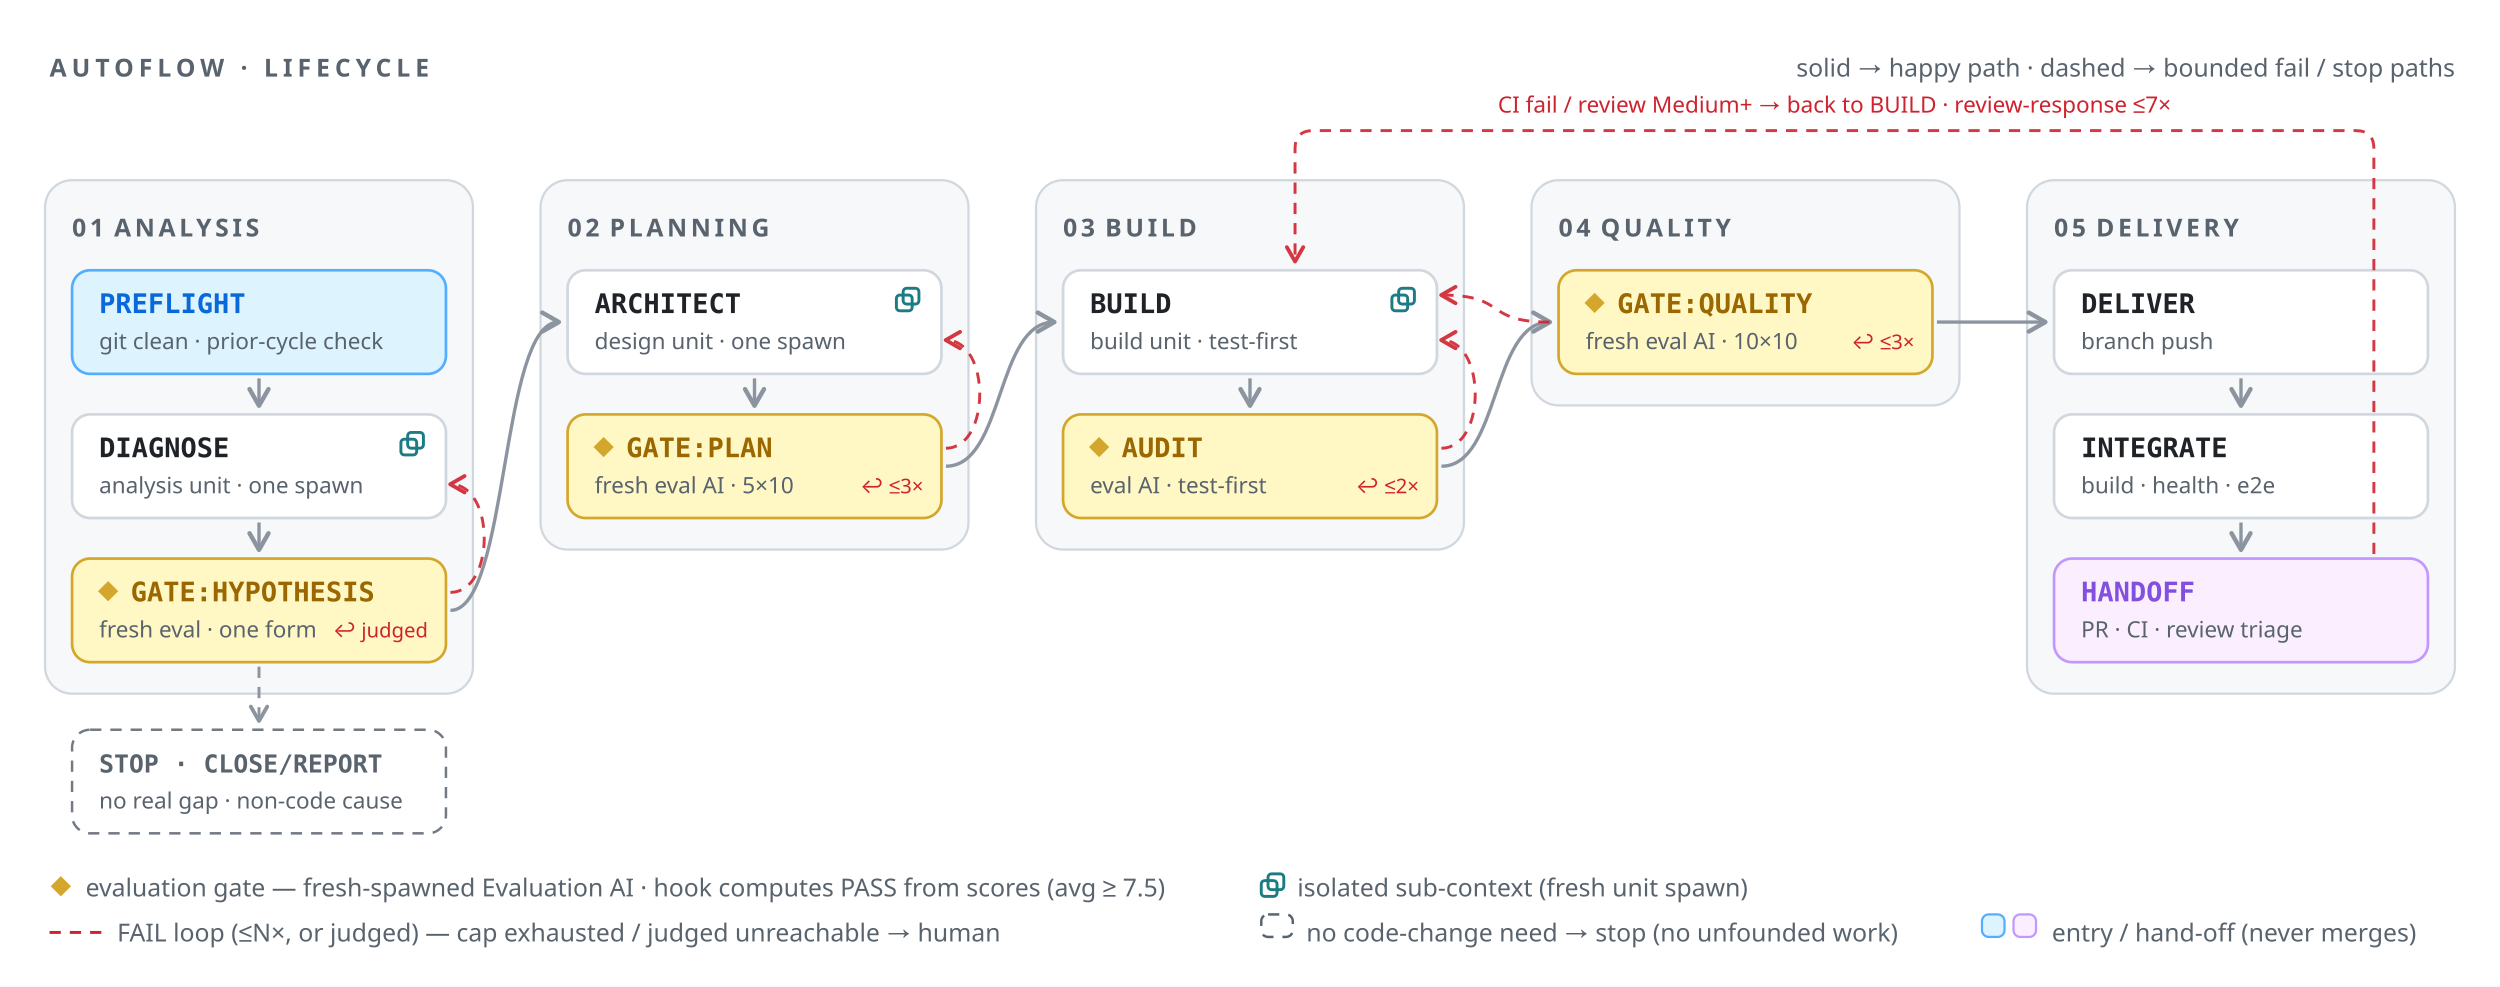
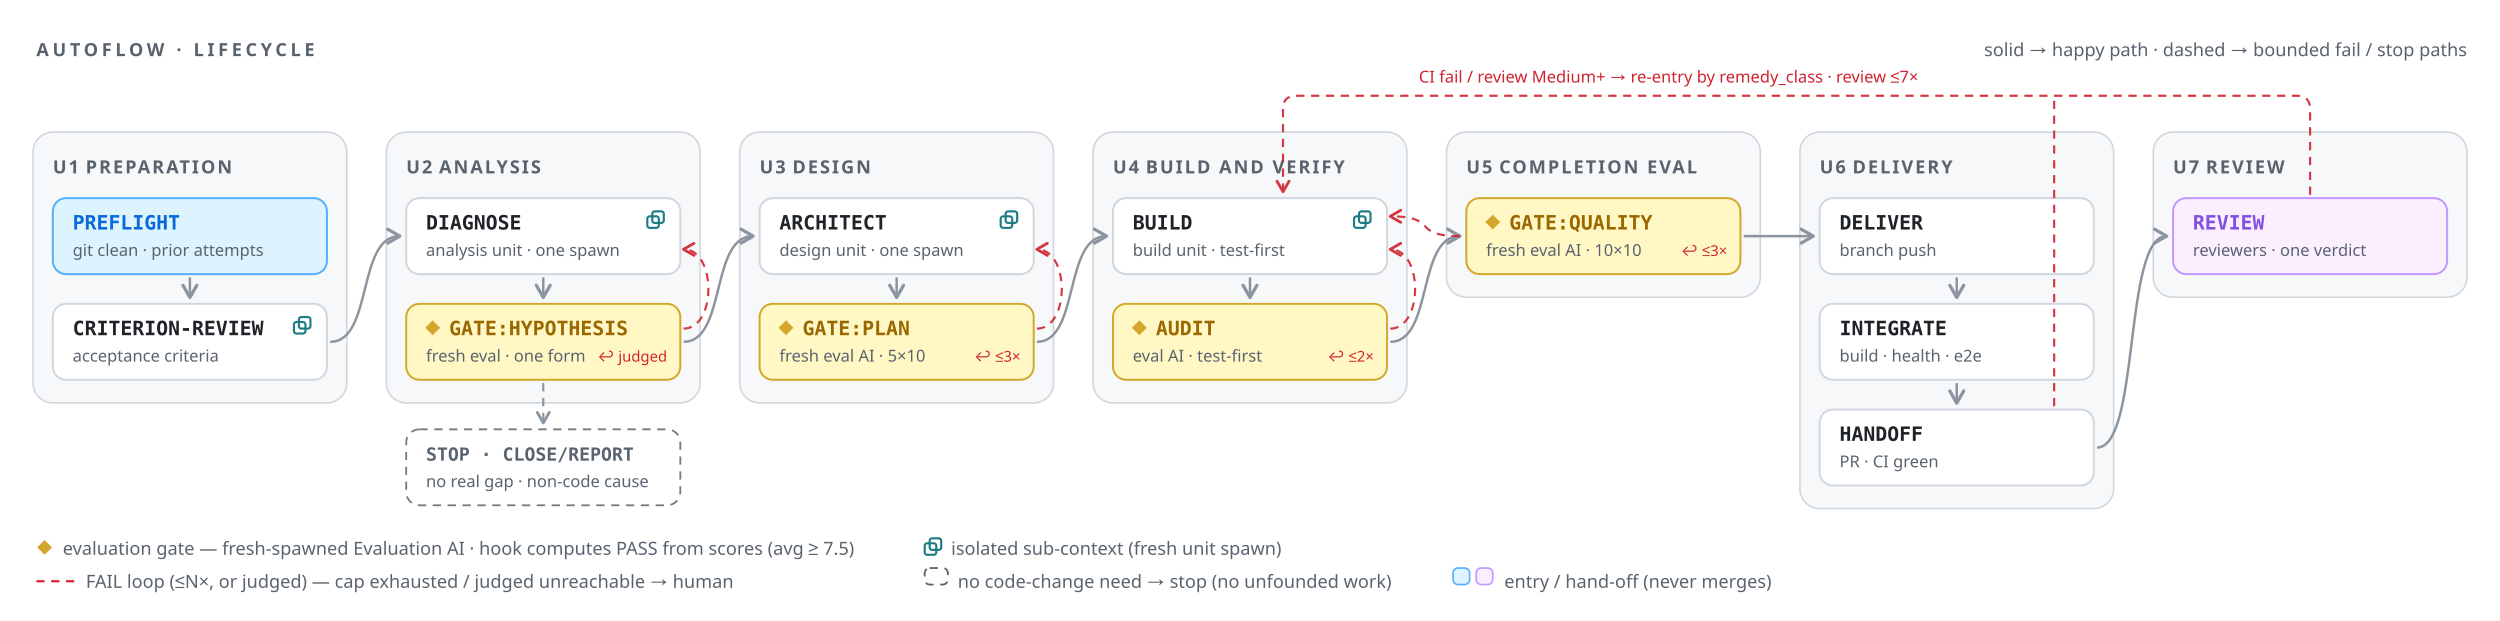
- <svg xmlns="http://www.w3.org/2000/svg" width="1110" height="438" viewBox="0 0 1110 438" role="img" aria-label="AutoFlow lifecycle with bounded fail loops and isolated sub-contexts">
+ <svg xmlns="http://www.w3.org/2000/svg" width="1514" height="376" viewBox="0 0 1514 376" role="img" aria-label="AutoFlow lifecycle with bounded fail loops and isolated sub-contexts">
  <defs>
    <marker id="arr" viewBox="0 0 8 8" refX="6.5" refY="4" markerWidth="7" markerHeight="7" orient="auto">
      <path d="M1,0.8 L6.6,4 L1,7.2" fill="none" stroke="#8c959f" stroke-width="1.5" stroke-linecap="round" stroke-linejoin="round" />
    </marker>
    <marker id="arrf" viewBox="0 0 8 8" refX="6.5" refY="4" markerWidth="7" markerHeight="7" orient="auto">
      <path d="M1,0.8 L6.6,4 L1,7.2" fill="none" stroke="#cf222e" stroke-width="1.5" stroke-linecap="round" stroke-linejoin="round" />
    </marker>
  </defs>
-   <rect width="1110" height="438" fill="#ffffff" />
+   <rect width="1514" height="376" fill="#ffffff" />
  <text x="22" y="34" font-family="-apple-system,BlinkMacSystemFont,'Segoe UI','Noto Sans',Helvetica,Arial,sans-serif" font-size="11" font-weight="700" letter-spacing="2.2" fill="#59636e">AUTOFLOW · LIFECYCLE</text>
-   <text x="1090" y="34" text-anchor="end" font-family="-apple-system,BlinkMacSystemFont,'Segoe UI','Noto Sans',Helvetica,Arial,sans-serif" font-size="11" fill="#59636e">solid → happy path · dashed → bounded fail / stop paths</text>
-   <rect x="20" y="80" width="190" height="228" rx="12" fill="#f6f8fa" stroke="#d0d7de" />
-   <text x="32" y="105" font-family="-apple-system,BlinkMacSystemFont,'Segoe UI','Noto Sans',Helvetica,Arial,sans-serif" font-size="11" font-weight="700" letter-spacing="1.6" fill="#59636e">
-     <tspan opacity="0.55">01</tspan>  ANALYSIS</text>
+   <text x="1494" y="34" text-anchor="end" font-family="-apple-system,BlinkMacSystemFont,'Segoe UI','Noto Sans',Helvetica,Arial,sans-serif" font-size="11" fill="#59636e">solid → happy path · dashed → bounded fail / stop paths</text>
+   <rect x="20" y="80" width="190" height="164" rx="12" fill="#f6f8fa" stroke="#d0d7de" />
+   <text x="32" y="105" font-family="-apple-system,BlinkMacSystemFont,'Segoe UI','Noto Sans',Helvetica,Arial,sans-serif" font-size="11" font-weight="700" letter-spacing="1.2" fill="#59636e">
+     <tspan opacity="0.55">U1</tspan>  PREPARATION</text>
  <rect x="32" y="120" width="166" height="46" rx="8" fill="#ddf4ff" stroke="#54aeff" stroke-width="1.2" />
  <text x="44" y="139" font-family="ui-monospace,'SF Mono','Cascadia Mono','Roboto Mono',Menlo,monospace" font-size="12" font-weight="600" fill="#0969da">PREFLIGHT</text>
-   <text x="44" y="155" font-family="-apple-system,BlinkMacSystemFont,'Segoe UI','Noto Sans',Helvetica,Arial,sans-serif" font-size="10" fill="#59636e">git clean · prior-cycle check</text>
+   <text x="44" y="155" font-family="-apple-system,BlinkMacSystemFont,'Segoe UI','Noto Sans',Helvetica,Arial,sans-serif" font-size="10" fill="#59636e">git clean · prior attempts</text>
  <line x1="115.0" y1="168" x2="115.0" y2="180" stroke="#8c959f" stroke-width="1.5" marker-end="url(#arr)" />
  <rect x="32" y="184" width="166" height="46" rx="8" fill="#ffffff" stroke="#d0d7de" stroke-width="1.2" />
-   <text x="44" y="203" font-family="ui-monospace,'SF Mono','Cascadia Mono','Roboto Mono',Menlo,monospace" font-size="12" font-weight="600" fill="#1f2328">DIAGNOSE</text>
-   <text x="44" y="219" font-family="-apple-system,BlinkMacSystemFont,'Segoe UI','Noto Sans',Helvetica,Arial,sans-serif" font-size="10" fill="#59636e">analysis unit · one spawn</text>
+   <text x="44" y="203" font-family="ui-monospace,'SF Mono','Cascadia Mono','Roboto Mono',Menlo,monospace" font-size="12" font-weight="600" fill="#1f2328">CRITERION-REVIEW</text>
+   <text x="44" y="219" font-family="-apple-system,BlinkMacSystemFont,'Segoe UI','Noto Sans',Helvetica,Arial,sans-serif" font-size="10" fill="#59636e">acceptance criteria</text>
  <g stroke="#1b7c83" fill="none" stroke-width="1.3">
    <rect x="178" y="195" width="7" height="7" rx="1.5" />
    <rect x="181" y="192" width="7" height="7" rx="1.5" />
  </g>
-   <line x1="115.0" y1="232" x2="115.0" y2="244" stroke="#8c959f" stroke-width="1.5" marker-end="url(#arr)" />
-   <rect x="32" y="248" width="166" height="46" rx="8" fill="#fff8c5" stroke="#d4a72c" stroke-width="1.2" />
-   <path d="M48,258 l4.5,4.5 l-4.5,4.5 l-4.5,-4.5 Z" fill="#d4a72c" />
-   <text x="58" y="267" font-family="ui-monospace,'SF Mono','Cascadia Mono','Roboto Mono',Menlo,monospace" font-size="12" font-weight="600" fill="#9a6700">GATE:HYPOTHESIS</text>
-   <text x="44" y="283" font-family="-apple-system,BlinkMacSystemFont,'Segoe UI','Noto Sans',Helvetica,Arial,sans-serif" font-size="10" fill="#59636e">fresh eval · one form</text>
-   <text x="190" y="283" text-anchor="end" font-family="-apple-system,BlinkMacSystemFont,'Segoe UI','Noto Sans',Helvetica,Arial,sans-serif" font-size="9" fill="#cf222e">↩ judged</text>
-   <rect x="240" y="80" width="190" height="164" rx="12" fill="#f6f8fa" stroke="#d0d7de" />
-   <text x="252" y="105" font-family="-apple-system,BlinkMacSystemFont,'Segoe UI','Noto Sans',Helvetica,Arial,sans-serif" font-size="11" font-weight="700" letter-spacing="1.6" fill="#59636e">
-     <tspan opacity="0.55">02</tspan>  PLANNING</text>
-   <rect x="252" y="120" width="166" height="46" rx="8" fill="#ffffff" stroke="#d0d7de" stroke-width="1.2" />
-   <text x="264" y="139" font-family="ui-monospace,'SF Mono','Cascadia Mono','Roboto Mono',Menlo,monospace" font-size="12" font-weight="600" fill="#1f2328">ARCHITECT</text>
-   <text x="264" y="155" font-family="-apple-system,BlinkMacSystemFont,'Segoe UI','Noto Sans',Helvetica,Arial,sans-serif" font-size="10" fill="#59636e">design unit · one spawn</text>
+   <rect x="234" y="80" width="190" height="164" rx="12" fill="#f6f8fa" stroke="#d0d7de" />
+   <text x="246" y="105" font-family="-apple-system,BlinkMacSystemFont,'Segoe UI','Noto Sans',Helvetica,Arial,sans-serif" font-size="11" font-weight="700" letter-spacing="1.2" fill="#59636e">
+     <tspan opacity="0.55">U2</tspan>  ANALYSIS</text>
+   <rect x="246" y="120" width="166" height="46" rx="8" fill="#ffffff" stroke="#d0d7de" stroke-width="1.2" />
+   <text x="258" y="139" font-family="ui-monospace,'SF Mono','Cascadia Mono','Roboto Mono',Menlo,monospace" font-size="12" font-weight="600" fill="#1f2328">DIAGNOSE</text>
+   <text x="258" y="155" font-family="-apple-system,BlinkMacSystemFont,'Segoe UI','Noto Sans',Helvetica,Arial,sans-serif" font-size="10" fill="#59636e">analysis unit · one spawn</text>
  <g stroke="#1b7c83" fill="none" stroke-width="1.3">
-     <rect x="398" y="131" width="7" height="7" rx="1.5" />
-     <rect x="401" y="128" width="7" height="7" rx="1.5" />
+     <rect x="392" y="131" width="7" height="7" rx="1.5" />
+     <rect x="395" y="128" width="7" height="7" rx="1.5" />
  </g>
-   <line x1="335.0" y1="168" x2="335.0" y2="180" stroke="#8c959f" stroke-width="1.5" marker-end="url(#arr)" />
-   <rect x="252" y="184" width="166" height="46" rx="8" fill="#fff8c5" stroke="#d4a72c" stroke-width="1.2" />
-   <path d="M268,194 l4.5,4.5 l-4.5,4.5 l-4.5,-4.5 Z" fill="#d4a72c" />
-   <text x="278" y="203" font-family="ui-monospace,'SF Mono','Cascadia Mono','Roboto Mono',Menlo,monospace" font-size="12" font-weight="600" fill="#9a6700">GATE:PLAN</text>
-   <text x="264" y="219" font-family="-apple-system,BlinkMacSystemFont,'Segoe UI','Noto Sans',Helvetica,Arial,sans-serif" font-size="10" fill="#59636e">fresh eval AI · 5×10</text>
-   <text x="410" y="219" text-anchor="end" font-family="-apple-system,BlinkMacSystemFont,'Segoe UI','Noto Sans',Helvetica,Arial,sans-serif" font-size="9" fill="#cf222e">↩ ≤3×</text>
-   <rect x="460" y="80" width="190" height="164" rx="12" fill="#f6f8fa" stroke="#d0d7de" />
-   <text x="472" y="105" font-family="-apple-system,BlinkMacSystemFont,'Segoe UI','Noto Sans',Helvetica,Arial,sans-serif" font-size="11" font-weight="700" letter-spacing="1.6" fill="#59636e">
-     <tspan opacity="0.55">03</tspan>  BUILD</text>
-   <rect x="472" y="120" width="166" height="46" rx="8" fill="#ffffff" stroke="#d0d7de" stroke-width="1.2" />
-   <text x="484" y="139" font-family="ui-monospace,'SF Mono','Cascadia Mono','Roboto Mono',Menlo,monospace" font-size="12" font-weight="600" fill="#1f2328">BUILD</text>
-   <text x="484" y="155" font-family="-apple-system,BlinkMacSystemFont,'Segoe UI','Noto Sans',Helvetica,Arial,sans-serif" font-size="10" fill="#59636e">build unit · test-first</text>
+   <line x1="329.0" y1="168" x2="329.0" y2="180" stroke="#8c959f" stroke-width="1.5" marker-end="url(#arr)" />
+   <rect x="246" y="184" width="166" height="46" rx="8" fill="#fff8c5" stroke="#d4a72c" stroke-width="1.2" />
+   <path d="M262,194 l4.5,4.5 l-4.5,4.5 l-4.5,-4.5 Z" fill="#d4a72c" />
+   <text x="272" y="203" font-family="ui-monospace,'SF Mono','Cascadia Mono','Roboto Mono',Menlo,monospace" font-size="12" font-weight="600" fill="#9a6700">GATE:HYPOTHESIS</text>
+   <text x="258" y="219" font-family="-apple-system,BlinkMacSystemFont,'Segoe UI','Noto Sans',Helvetica,Arial,sans-serif" font-size="10" fill="#59636e">fresh eval · one form</text>
+   <text x="404" y="219" text-anchor="end" font-family="-apple-system,BlinkMacSystemFont,'Segoe UI','Noto Sans',Helvetica,Arial,sans-serif" font-size="9" fill="#cf222e">↩ judged</text>
+   <rect x="448" y="80" width="190" height="164" rx="12" fill="#f6f8fa" stroke="#d0d7de" />
+   <text x="460" y="105" font-family="-apple-system,BlinkMacSystemFont,'Segoe UI','Noto Sans',Helvetica,Arial,sans-serif" font-size="11" font-weight="700" letter-spacing="1.2" fill="#59636e">
+     <tspan opacity="0.55">U3</tspan>  DESIGN</text>
+   <rect x="460" y="120" width="166" height="46" rx="8" fill="#ffffff" stroke="#d0d7de" stroke-width="1.2" />
+   <text x="472" y="139" font-family="ui-monospace,'SF Mono','Cascadia Mono','Roboto Mono',Menlo,monospace" font-size="12" font-weight="600" fill="#1f2328">ARCHITECT</text>
+   <text x="472" y="155" font-family="-apple-system,BlinkMacSystemFont,'Segoe UI','Noto Sans',Helvetica,Arial,sans-serif" font-size="10" fill="#59636e">design unit · one spawn</text>
  <g stroke="#1b7c83" fill="none" stroke-width="1.3">
-     <rect x="618" y="131" width="7" height="7" rx="1.5" />
-     <rect x="621" y="128" width="7" height="7" rx="1.5" />
+     <rect x="606" y="131" width="7" height="7" rx="1.5" />
+     <rect x="609" y="128" width="7" height="7" rx="1.5" />
  </g>
-   <line x1="555.0" y1="168" x2="555.0" y2="180" stroke="#8c959f" stroke-width="1.5" marker-end="url(#arr)" />
-   <rect x="472" y="184" width="166" height="46" rx="8" fill="#fff8c5" stroke="#d4a72c" stroke-width="1.2" />
-   <path d="M488,194 l4.5,4.5 l-4.5,4.5 l-4.5,-4.5 Z" fill="#d4a72c" />
-   <text x="498" y="203" font-family="ui-monospace,'SF Mono','Cascadia Mono','Roboto Mono',Menlo,monospace" font-size="12" font-weight="600" fill="#9a6700">AUDIT</text>
-   <text x="484" y="219" font-family="-apple-system,BlinkMacSystemFont,'Segoe UI','Noto Sans',Helvetica,Arial,sans-serif" font-size="10" fill="#59636e">eval AI · test-first</text>
-   <text x="630" y="219" text-anchor="end" font-family="-apple-system,BlinkMacSystemFont,'Segoe UI','Noto Sans',Helvetica,Arial,sans-serif" font-size="9" fill="#cf222e">↩ ≤2×</text>
-   <rect x="680" y="80" width="190" height="100" rx="12" fill="#f6f8fa" stroke="#d0d7de" />
-   <text x="692" y="105" font-family="-apple-system,BlinkMacSystemFont,'Segoe UI','Noto Sans',Helvetica,Arial,sans-serif" font-size="11" font-weight="700" letter-spacing="1.6" fill="#59636e">
-     <tspan opacity="0.55">04</tspan>  QUALITY</text>
-   <rect x="692" y="120" width="166" height="46" rx="8" fill="#fff8c5" stroke="#d4a72c" stroke-width="1.2" />
-   <path d="M708,130 l4.5,4.5 l-4.5,4.5 l-4.5,-4.5 Z" fill="#d4a72c" />
-   <text x="718" y="139" font-family="ui-monospace,'SF Mono','Cascadia Mono','Roboto Mono',Menlo,monospace" font-size="12" font-weight="600" fill="#9a6700">GATE:QUALITY</text>
-   <text x="704" y="155" font-family="-apple-system,BlinkMacSystemFont,'Segoe UI','Noto Sans',Helvetica,Arial,sans-serif" font-size="10" fill="#59636e">fresh eval AI · 10×10</text>
-   <text x="850" y="155" text-anchor="end" font-family="-apple-system,BlinkMacSystemFont,'Segoe UI','Noto Sans',Helvetica,Arial,sans-serif" font-size="9" fill="#cf222e">↩ ≤3×</text>
-   <rect x="900" y="80" width="190" height="228" rx="12" fill="#f6f8fa" stroke="#d0d7de" />
-   <text x="912" y="105" font-family="-apple-system,BlinkMacSystemFont,'Segoe UI','Noto Sans',Helvetica,Arial,sans-serif" font-size="11" font-weight="700" letter-spacing="1.6" fill="#59636e">
-     <tspan opacity="0.55">05</tspan>  DELIVERY</text>
-   <rect x="912" y="120" width="166" height="46" rx="8" fill="#ffffff" stroke="#d0d7de" stroke-width="1.2" />
-   <text x="924" y="139" font-family="ui-monospace,'SF Mono','Cascadia Mono','Roboto Mono',Menlo,monospace" font-size="12" font-weight="600" fill="#1f2328">DELIVER</text>
-   <text x="924" y="155" font-family="-apple-system,BlinkMacSystemFont,'Segoe UI','Noto Sans',Helvetica,Arial,sans-serif" font-size="10" fill="#59636e">branch push</text>
-   <line x1="995.0" y1="168" x2="995.0" y2="180" stroke="#8c959f" stroke-width="1.5" marker-end="url(#arr)" />
-   <rect x="912" y="184" width="166" height="46" rx="8" fill="#ffffff" stroke="#d0d7de" stroke-width="1.2" />
-   <text x="924" y="203" font-family="ui-monospace,'SF Mono','Cascadia Mono','Roboto Mono',Menlo,monospace" font-size="12" font-weight="600" fill="#1f2328">INTEGRATE</text>
-   <text x="924" y="219" font-family="-apple-system,BlinkMacSystemFont,'Segoe UI','Noto Sans',Helvetica,Arial,sans-serif" font-size="10" fill="#59636e">build · health · e2e</text>
-   <line x1="995.0" y1="232" x2="995.0" y2="244" stroke="#8c959f" stroke-width="1.5" marker-end="url(#arr)" />
-   <rect x="912" y="248" width="166" height="46" rx="8" fill="#fbefff" stroke="#c297ff" stroke-width="1.2" />
-   <text x="924" y="267" font-family="ui-monospace,'SF Mono','Cascadia Mono','Roboto Mono',Menlo,monospace" font-size="12" font-weight="600" fill="#8250df">HANDOFF</text>
-   <text x="924" y="283" font-family="-apple-system,BlinkMacSystemFont,'Segoe UI','Noto Sans',Helvetica,Arial,sans-serif" font-size="10" fill="#59636e">PR · CI · review triage</text>
-   <path d="M200,271.0 C226,271.0 222,143.0 248,143.0" fill="none" stroke="#8c959f" stroke-width="1.5" marker-end="url(#arr)" />
-   <path d="M420,207.0 C446,207.0 442,143.0 468,143.0" fill="none" stroke="#8c959f" stroke-width="1.5" marker-end="url(#arr)" />
-   <path d="M640,207.0 C666,207.0 662,143.0 688,143.0" fill="none" stroke="#8c959f" stroke-width="1.5" marker-end="url(#arr)" />
-   <path d="M860,143.0 C886,143.0 882,143.0 908,143.0" fill="none" stroke="#8c959f" stroke-width="1.5" marker-end="url(#arr)" />
-   <path d="M200,263 C220,263 220,215 200,215" fill="none" stroke="#cf222e" stroke-width="1.3" stroke-dasharray="5 4" opacity="0.9" marker-end="url(#arrf)" />
-   <path d="M420,199 C440,199 440,151 420,151" fill="none" stroke="#cf222e" stroke-width="1.3" stroke-dasharray="5 4" opacity="0.9" marker-end="url(#arrf)" />
-   <path d="M640,199 C660,199 660,151 640,151" fill="none" stroke="#cf222e" stroke-width="1.3" stroke-dasharray="5 4" opacity="0.9" marker-end="url(#arrf)" />
-   <path d="M688,143.0 C658,143.0 670,131 640,131" fill="none" stroke="#cf222e" stroke-width="1.3" stroke-dasharray="5 4" opacity="0.9" marker-end="url(#arrf)" />
-   <path d="M1054,246 L1054,66 Q1054,58 1046,58 L583,58 Q575,58 575,66 L575,116" fill="none" stroke="#cf222e" stroke-width="1.3" stroke-dasharray="5 4" opacity="0.9" marker-end="url(#arrf)" />
-   <text x="814.5" y="50" text-anchor="middle" font-family="-apple-system,BlinkMacSystemFont,'Segoe UI','Noto Sans',Helvetica,Arial,sans-serif" font-size="10" fill="#cf222e">CI fail / review Medium+ → back to BUILD · review-response ≤7×</text>
-   <line x1="115.0" y1="296" x2="115.0" y2="320" stroke="#8c959f" stroke-width="1.3" stroke-dasharray="5 4" marker-end="url(#arr)" />
-   <rect x="32" y="324" width="166" height="46" rx="8" fill="none" stroke="#59636e" stroke-width="1.1" stroke-dasharray="5 4" opacity="0.85" />
-   <text x="44" y="343" font-family="ui-monospace,'SF Mono','Cascadia Mono','Roboto Mono',Menlo,monospace" font-size="11" font-weight="600" fill="#59636e">STOP · CLOSE/REPORT</text>
-   <text x="44" y="359" font-family="-apple-system,BlinkMacSystemFont,'Segoe UI','Noto Sans',Helvetica,Arial,sans-serif" font-size="10" fill="#59636e">no real gap · non-code cause</text>
-   <path d="M27,389 l4.5,4.5 l-4.5,4.5 l-4.5,-4.5 Z" fill="#d4a72c" />
-   <text x="38" y="398" font-family="-apple-system,BlinkMacSystemFont,'Segoe UI','Noto Sans',Helvetica,Arial,sans-serif" font-size="11" fill="#59636e">evaluation gate — fresh-spawned Evaluation AI · hook computes PASS from scores (avg ≥ 7.5)</text>
+   <line x1="543.0" y1="168" x2="543.0" y2="180" stroke="#8c959f" stroke-width="1.5" marker-end="url(#arr)" />
+   <rect x="460" y="184" width="166" height="46" rx="8" fill="#fff8c5" stroke="#d4a72c" stroke-width="1.2" />
+   <path d="M476,194 l4.5,4.5 l-4.5,4.5 l-4.5,-4.5 Z" fill="#d4a72c" />
+   <text x="486" y="203" font-family="ui-monospace,'SF Mono','Cascadia Mono','Roboto Mono',Menlo,monospace" font-size="12" font-weight="600" fill="#9a6700">GATE:PLAN</text>
+   <text x="472" y="219" font-family="-apple-system,BlinkMacSystemFont,'Segoe UI','Noto Sans',Helvetica,Arial,sans-serif" font-size="10" fill="#59636e">fresh eval AI · 5×10</text>
+   <text x="618" y="219" text-anchor="end" font-family="-apple-system,BlinkMacSystemFont,'Segoe UI','Noto Sans',Helvetica,Arial,sans-serif" font-size="9" fill="#cf222e">↩ ≤3×</text>
+   <rect x="662" y="80" width="190" height="164" rx="12" fill="#f6f8fa" stroke="#d0d7de" />
+   <text x="674" y="105" font-family="-apple-system,BlinkMacSystemFont,'Segoe UI','Noto Sans',Helvetica,Arial,sans-serif" font-size="11" font-weight="700" letter-spacing="1.2" fill="#59636e">
+     <tspan opacity="0.55">U4</tspan>  BUILD AND VERIFY</text>
+   <rect x="674" y="120" width="166" height="46" rx="8" fill="#ffffff" stroke="#d0d7de" stroke-width="1.2" />
+   <text x="686" y="139" font-family="ui-monospace,'SF Mono','Cascadia Mono','Roboto Mono',Menlo,monospace" font-size="12" font-weight="600" fill="#1f2328">BUILD</text>
+   <text x="686" y="155" font-family="-apple-system,BlinkMacSystemFont,'Segoe UI','Noto Sans',Helvetica,Arial,sans-serif" font-size="10" fill="#59636e">build unit · test-first</text>
  <g stroke="#1b7c83" fill="none" stroke-width="1.3">
-     <rect x="560" y="391" width="7" height="7" rx="1.5" />
-     <rect x="563" y="388" width="7" height="7" rx="1.5" />
+     <rect x="820" y="131" width="7" height="7" rx="1.5" />
+     <rect x="823" y="128" width="7" height="7" rx="1.5" />
  </g>
-   <text x="576" y="398" font-family="-apple-system,BlinkMacSystemFont,'Segoe UI','Noto Sans',Helvetica,Arial,sans-serif" font-size="11" fill="#59636e">isolated sub-context (fresh unit spawn)</text>
-   <line x1="22" y1="414" x2="46" y2="414" stroke="#cf222e" stroke-width="1.3" stroke-dasharray="5 4" />
-   <text x="52" y="418" font-family="-apple-system,BlinkMacSystemFont,'Segoe UI','Noto Sans',Helvetica,Arial,sans-serif" font-size="11" fill="#59636e">FAIL loop (≤N×, or judged) — cap exhausted / judged unreachable → human</text>
-   <rect x="560" y="406" width="14" height="10" rx="3" fill="none" stroke="#59636e" stroke-width="1.1" stroke-dasharray="5 4" />
-   <text x="580" y="418" font-family="-apple-system,BlinkMacSystemFont,'Segoe UI','Noto Sans',Helvetica,Arial,sans-serif" font-size="11" fill="#59636e">no code-change need → stop (no unfounded work)</text>
-   <rect x="880" y="406" width="10" height="10" rx="3" fill="#ddf4ff" stroke="#54aeff" />
-   <rect x="894" y="406" width="10" height="10" rx="3" fill="#fbefff" stroke="#c297ff" />
-   <text x="911" y="418" font-family="-apple-system,BlinkMacSystemFont,'Segoe UI','Noto Sans',Helvetica,Arial,sans-serif" font-size="11" fill="#59636e">entry / hand-off (never merges)</text>
+   <line x1="757.0" y1="168" x2="757.0" y2="180" stroke="#8c959f" stroke-width="1.5" marker-end="url(#arr)" />
+   <rect x="674" y="184" width="166" height="46" rx="8" fill="#fff8c5" stroke="#d4a72c" stroke-width="1.2" />
+   <path d="M690,194 l4.5,4.5 l-4.5,4.5 l-4.5,-4.5 Z" fill="#d4a72c" />
+   <text x="700" y="203" font-family="ui-monospace,'SF Mono','Cascadia Mono','Roboto Mono',Menlo,monospace" font-size="12" font-weight="600" fill="#9a6700">AUDIT</text>
+   <text x="686" y="219" font-family="-apple-system,BlinkMacSystemFont,'Segoe UI','Noto Sans',Helvetica,Arial,sans-serif" font-size="10" fill="#59636e">eval AI · test-first</text>
+   <text x="832" y="219" text-anchor="end" font-family="-apple-system,BlinkMacSystemFont,'Segoe UI','Noto Sans',Helvetica,Arial,sans-serif" font-size="9" fill="#cf222e">↩ ≤2×</text>
+   <rect x="876" y="80" width="190" height="100" rx="12" fill="#f6f8fa" stroke="#d0d7de" />
+   <text x="888" y="105" font-family="-apple-system,BlinkMacSystemFont,'Segoe UI','Noto Sans',Helvetica,Arial,sans-serif" font-size="11" font-weight="700" letter-spacing="1.2" fill="#59636e">
+     <tspan opacity="0.55">U5</tspan>  COMPLETION EVAL</text>
+   <rect x="888" y="120" width="166" height="46" rx="8" fill="#fff8c5" stroke="#d4a72c" stroke-width="1.2" />
+   <path d="M904,130 l4.5,4.5 l-4.5,4.5 l-4.5,-4.5 Z" fill="#d4a72c" />
+   <text x="914" y="139" font-family="ui-monospace,'SF Mono','Cascadia Mono','Roboto Mono',Menlo,monospace" font-size="12" font-weight="600" fill="#9a6700">GATE:QUALITY</text>
+   <text x="900" y="155" font-family="-apple-system,BlinkMacSystemFont,'Segoe UI','Noto Sans',Helvetica,Arial,sans-serif" font-size="10" fill="#59636e">fresh eval AI · 10×10</text>
+   <text x="1046" y="155" text-anchor="end" font-family="-apple-system,BlinkMacSystemFont,'Segoe UI','Noto Sans',Helvetica,Arial,sans-serif" font-size="9" fill="#cf222e">↩ ≤3×</text>
+   <rect x="1090" y="80" width="190" height="228" rx="12" fill="#f6f8fa" stroke="#d0d7de" />
+   <text x="1102" y="105" font-family="-apple-system,BlinkMacSystemFont,'Segoe UI','Noto Sans',Helvetica,Arial,sans-serif" font-size="11" font-weight="700" letter-spacing="1.2" fill="#59636e">
+     <tspan opacity="0.55">U6</tspan>  DELIVERY</text>
+   <rect x="1102" y="120" width="166" height="46" rx="8" fill="#ffffff" stroke="#d0d7de" stroke-width="1.2" />
+   <text x="1114" y="139" font-family="ui-monospace,'SF Mono','Cascadia Mono','Roboto Mono',Menlo,monospace" font-size="12" font-weight="600" fill="#1f2328">DELIVER</text>
+   <text x="1114" y="155" font-family="-apple-system,BlinkMacSystemFont,'Segoe UI','Noto Sans',Helvetica,Arial,sans-serif" font-size="10" fill="#59636e">branch push</text>
+   <line x1="1185.0" y1="168" x2="1185.0" y2="180" stroke="#8c959f" stroke-width="1.5" marker-end="url(#arr)" />
+   <rect x="1102" y="184" width="166" height="46" rx="8" fill="#ffffff" stroke="#d0d7de" stroke-width="1.2" />
+   <text x="1114" y="203" font-family="ui-monospace,'SF Mono','Cascadia Mono','Roboto Mono',Menlo,monospace" font-size="12" font-weight="600" fill="#1f2328">INTEGRATE</text>
+   <text x="1114" y="219" font-family="-apple-system,BlinkMacSystemFont,'Segoe UI','Noto Sans',Helvetica,Arial,sans-serif" font-size="10" fill="#59636e">build · health · e2e</text>
+   <line x1="1185.0" y1="232" x2="1185.0" y2="244" stroke="#8c959f" stroke-width="1.5" marker-end="url(#arr)" />
+   <rect x="1102" y="248" width="166" height="46" rx="8" fill="#ffffff" stroke="#d0d7de" stroke-width="1.2" />
+   <text x="1114" y="267" font-family="ui-monospace,'SF Mono','Cascadia Mono','Roboto Mono',Menlo,monospace" font-size="12" font-weight="600" fill="#1f2328">HANDOFF</text>
+   <text x="1114" y="283" font-family="-apple-system,BlinkMacSystemFont,'Segoe UI','Noto Sans',Helvetica,Arial,sans-serif" font-size="10" fill="#59636e">PR · CI green</text>
+   <rect x="1304" y="80" width="190" height="100" rx="12" fill="#f6f8fa" stroke="#d0d7de" />
+   <text x="1316" y="105" font-family="-apple-system,BlinkMacSystemFont,'Segoe UI','Noto Sans',Helvetica,Arial,sans-serif" font-size="11" font-weight="700" letter-spacing="1.2" fill="#59636e">
+     <tspan opacity="0.55">U7</tspan>  REVIEW</text>
+   <rect x="1316" y="120" width="166" height="46" rx="8" fill="#fbefff" stroke="#c297ff" stroke-width="1.2" />
+   <text x="1328" y="139" font-family="ui-monospace,'SF Mono','Cascadia Mono','Roboto Mono',Menlo,monospace" font-size="12" font-weight="600" fill="#8250df">REVIEW</text>
+   <text x="1328" y="155" font-family="-apple-system,BlinkMacSystemFont,'Segoe UI','Noto Sans',Helvetica,Arial,sans-serif" font-size="10" fill="#59636e">reviewers · one verdict</text>
+   <path d="M200,207.0 C226,207.0 216,143.0 242,143.0" fill="none" stroke="#8c959f" stroke-width="1.5" marker-end="url(#arr)" />
+   <path d="M414,207.0 C440,207.0 430,143.0 456,143.0" fill="none" stroke="#8c959f" stroke-width="1.5" marker-end="url(#arr)" />
+   <path d="M628,207.0 C654,207.0 644,143.0 670,143.0" fill="none" stroke="#8c959f" stroke-width="1.5" marker-end="url(#arr)" />
+   <path d="M842,207.0 C868,207.0 858,143.0 884,143.0" fill="none" stroke="#8c959f" stroke-width="1.5" marker-end="url(#arr)" />
+   <path d="M1056,143.0 C1082,143.0 1072,143.0 1098,143.0" fill="none" stroke="#8c959f" stroke-width="1.5" marker-end="url(#arr)" />
+   <path d="M1270,271.0 C1296,271.0 1286,143.0 1312,143.0" fill="none" stroke="#8c959f" stroke-width="1.5" marker-end="url(#arr)" />
+   <path d="M414,199 C434,199 434,151 414,151" fill="none" stroke="#cf222e" stroke-width="1.3" stroke-dasharray="5 4" opacity="0.9" marker-end="url(#arrf)" />
+   <path d="M628,199 C648,199 648,151 628,151" fill="none" stroke="#cf222e" stroke-width="1.3" stroke-dasharray="5 4" opacity="0.9" marker-end="url(#arrf)" />
+   <path d="M842,199 C862,199 862,151 842,151" fill="none" stroke="#cf222e" stroke-width="1.3" stroke-dasharray="5 4" opacity="0.9" marker-end="url(#arrf)" />
+   <path d="M884,143.0 C854,143.0 872,131 842,131" fill="none" stroke="#cf222e" stroke-width="1.3" stroke-dasharray="5 4" opacity="0.9" marker-end="url(#arrf)" />
+   <path d="M1399.0,118 L1399.0,66 Q1399.0,58 1391.0,58 L785,58 Q777,58 777,66 L777,116" fill="none" stroke="#cf222e" stroke-width="1.3" stroke-dasharray="5 4" opacity="0.9" marker-end="url(#arrf)" />
+   <path d="M1244,246 L1244,58" fill="none" stroke="#cf222e" stroke-width="1.3" stroke-dasharray="5 4" opacity="0.9" />
+   <text x="1010.5" y="50" text-anchor="middle" font-family="-apple-system,BlinkMacSystemFont,'Segoe UI','Noto Sans',Helvetica,Arial,sans-serif" font-size="10" fill="#cf222e">CI fail / review Medium+ → re-entry by remedy_class · review ≤7×</text>
+   <line x1="329.0" y1="232" x2="329.0" y2="256" stroke="#8c959f" stroke-width="1.3" stroke-dasharray="5 4" marker-end="url(#arr)" />
+   <rect x="246" y="260" width="166" height="46" rx="8" fill="none" stroke="#59636e" stroke-width="1.1" stroke-dasharray="5 4" opacity="0.85" />
+   <text x="258" y="279" font-family="ui-monospace,'SF Mono','Cascadia Mono','Roboto Mono',Menlo,monospace" font-size="11" font-weight="600" fill="#59636e">STOP · CLOSE/REPORT</text>
+   <text x="258" y="295" font-family="-apple-system,BlinkMacSystemFont,'Segoe UI','Noto Sans',Helvetica,Arial,sans-serif" font-size="10" fill="#59636e">no real gap · non-code cause</text>
+   <path d="M27,327 l4.5,4.5 l-4.5,4.5 l-4.5,-4.5 Z" fill="#d4a72c" />
+   <text x="38" y="336" font-family="-apple-system,BlinkMacSystemFont,'Segoe UI','Noto Sans',Helvetica,Arial,sans-serif" font-size="11" fill="#59636e">evaluation gate — fresh-spawned Evaluation AI · hook computes PASS from scores (avg ≥ 7.5)</text>
+   <g stroke="#1b7c83" fill="none" stroke-width="1.3">
+     <rect x="560" y="329" width="7" height="7" rx="1.5" />
+     <rect x="563" y="326" width="7" height="7" rx="1.5" />
+   </g>
+   <text x="576" y="336" font-family="-apple-system,BlinkMacSystemFont,'Segoe UI','Noto Sans',Helvetica,Arial,sans-serif" font-size="11" fill="#59636e">isolated sub-context (fresh unit spawn)</text>
+   <line x1="22" y1="352" x2="46" y2="352" stroke="#cf222e" stroke-width="1.3" stroke-dasharray="5 4" />
+   <text x="52" y="356" font-family="-apple-system,BlinkMacSystemFont,'Segoe UI','Noto Sans',Helvetica,Arial,sans-serif" font-size="11" fill="#59636e">FAIL loop (≤N×, or judged) — cap exhausted / judged unreachable → human</text>
+   <rect x="560" y="344" width="14" height="10" rx="3" fill="none" stroke="#59636e" stroke-width="1.1" stroke-dasharray="5 4" />
+   <text x="580" y="356" font-family="-apple-system,BlinkMacSystemFont,'Segoe UI','Noto Sans',Helvetica,Arial,sans-serif" font-size="11" fill="#59636e">no code-change need → stop (no unfounded work)</text>
+   <rect x="880" y="344" width="10" height="10" rx="3" fill="#ddf4ff" stroke="#54aeff" />
+   <rect x="894" y="344" width="10" height="10" rx="3" fill="#fbefff" stroke="#c297ff" />
+   <text x="911" y="356" font-family="-apple-system,BlinkMacSystemFont,'Segoe UI','Noto Sans',Helvetica,Arial,sans-serif" font-size="11" fill="#59636e">entry / hand-off (never merges)</text>
</svg>
